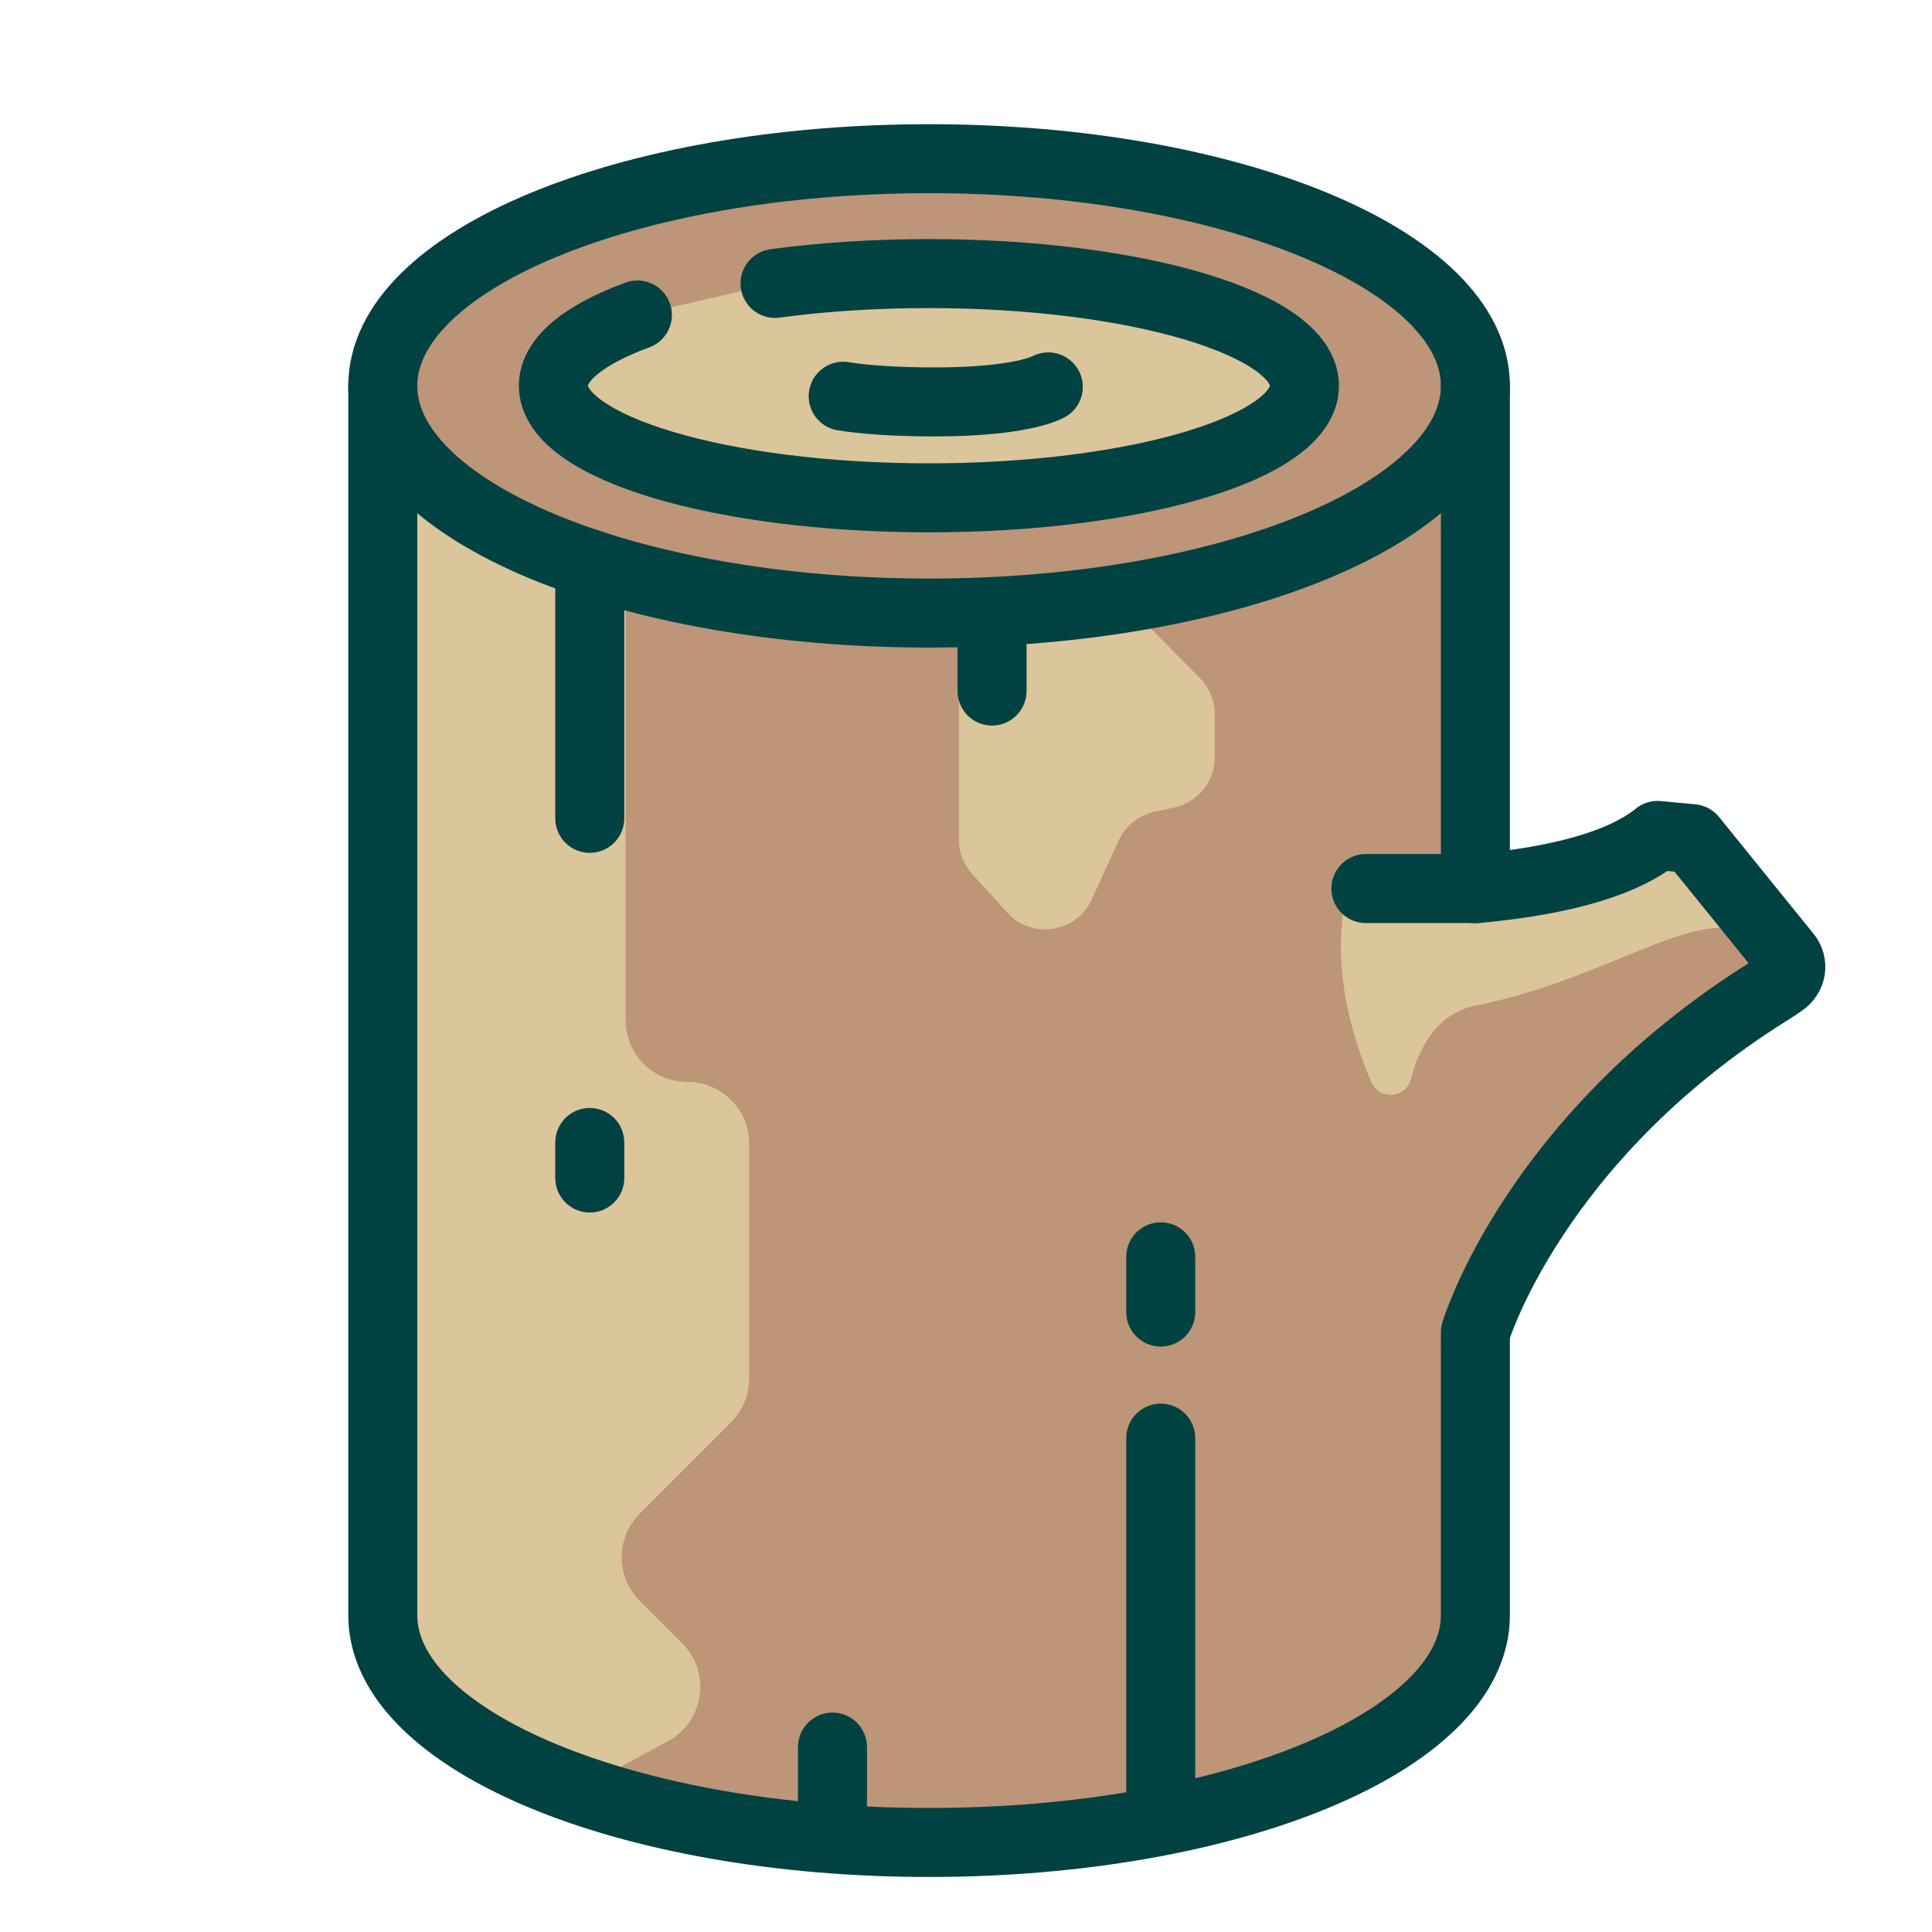
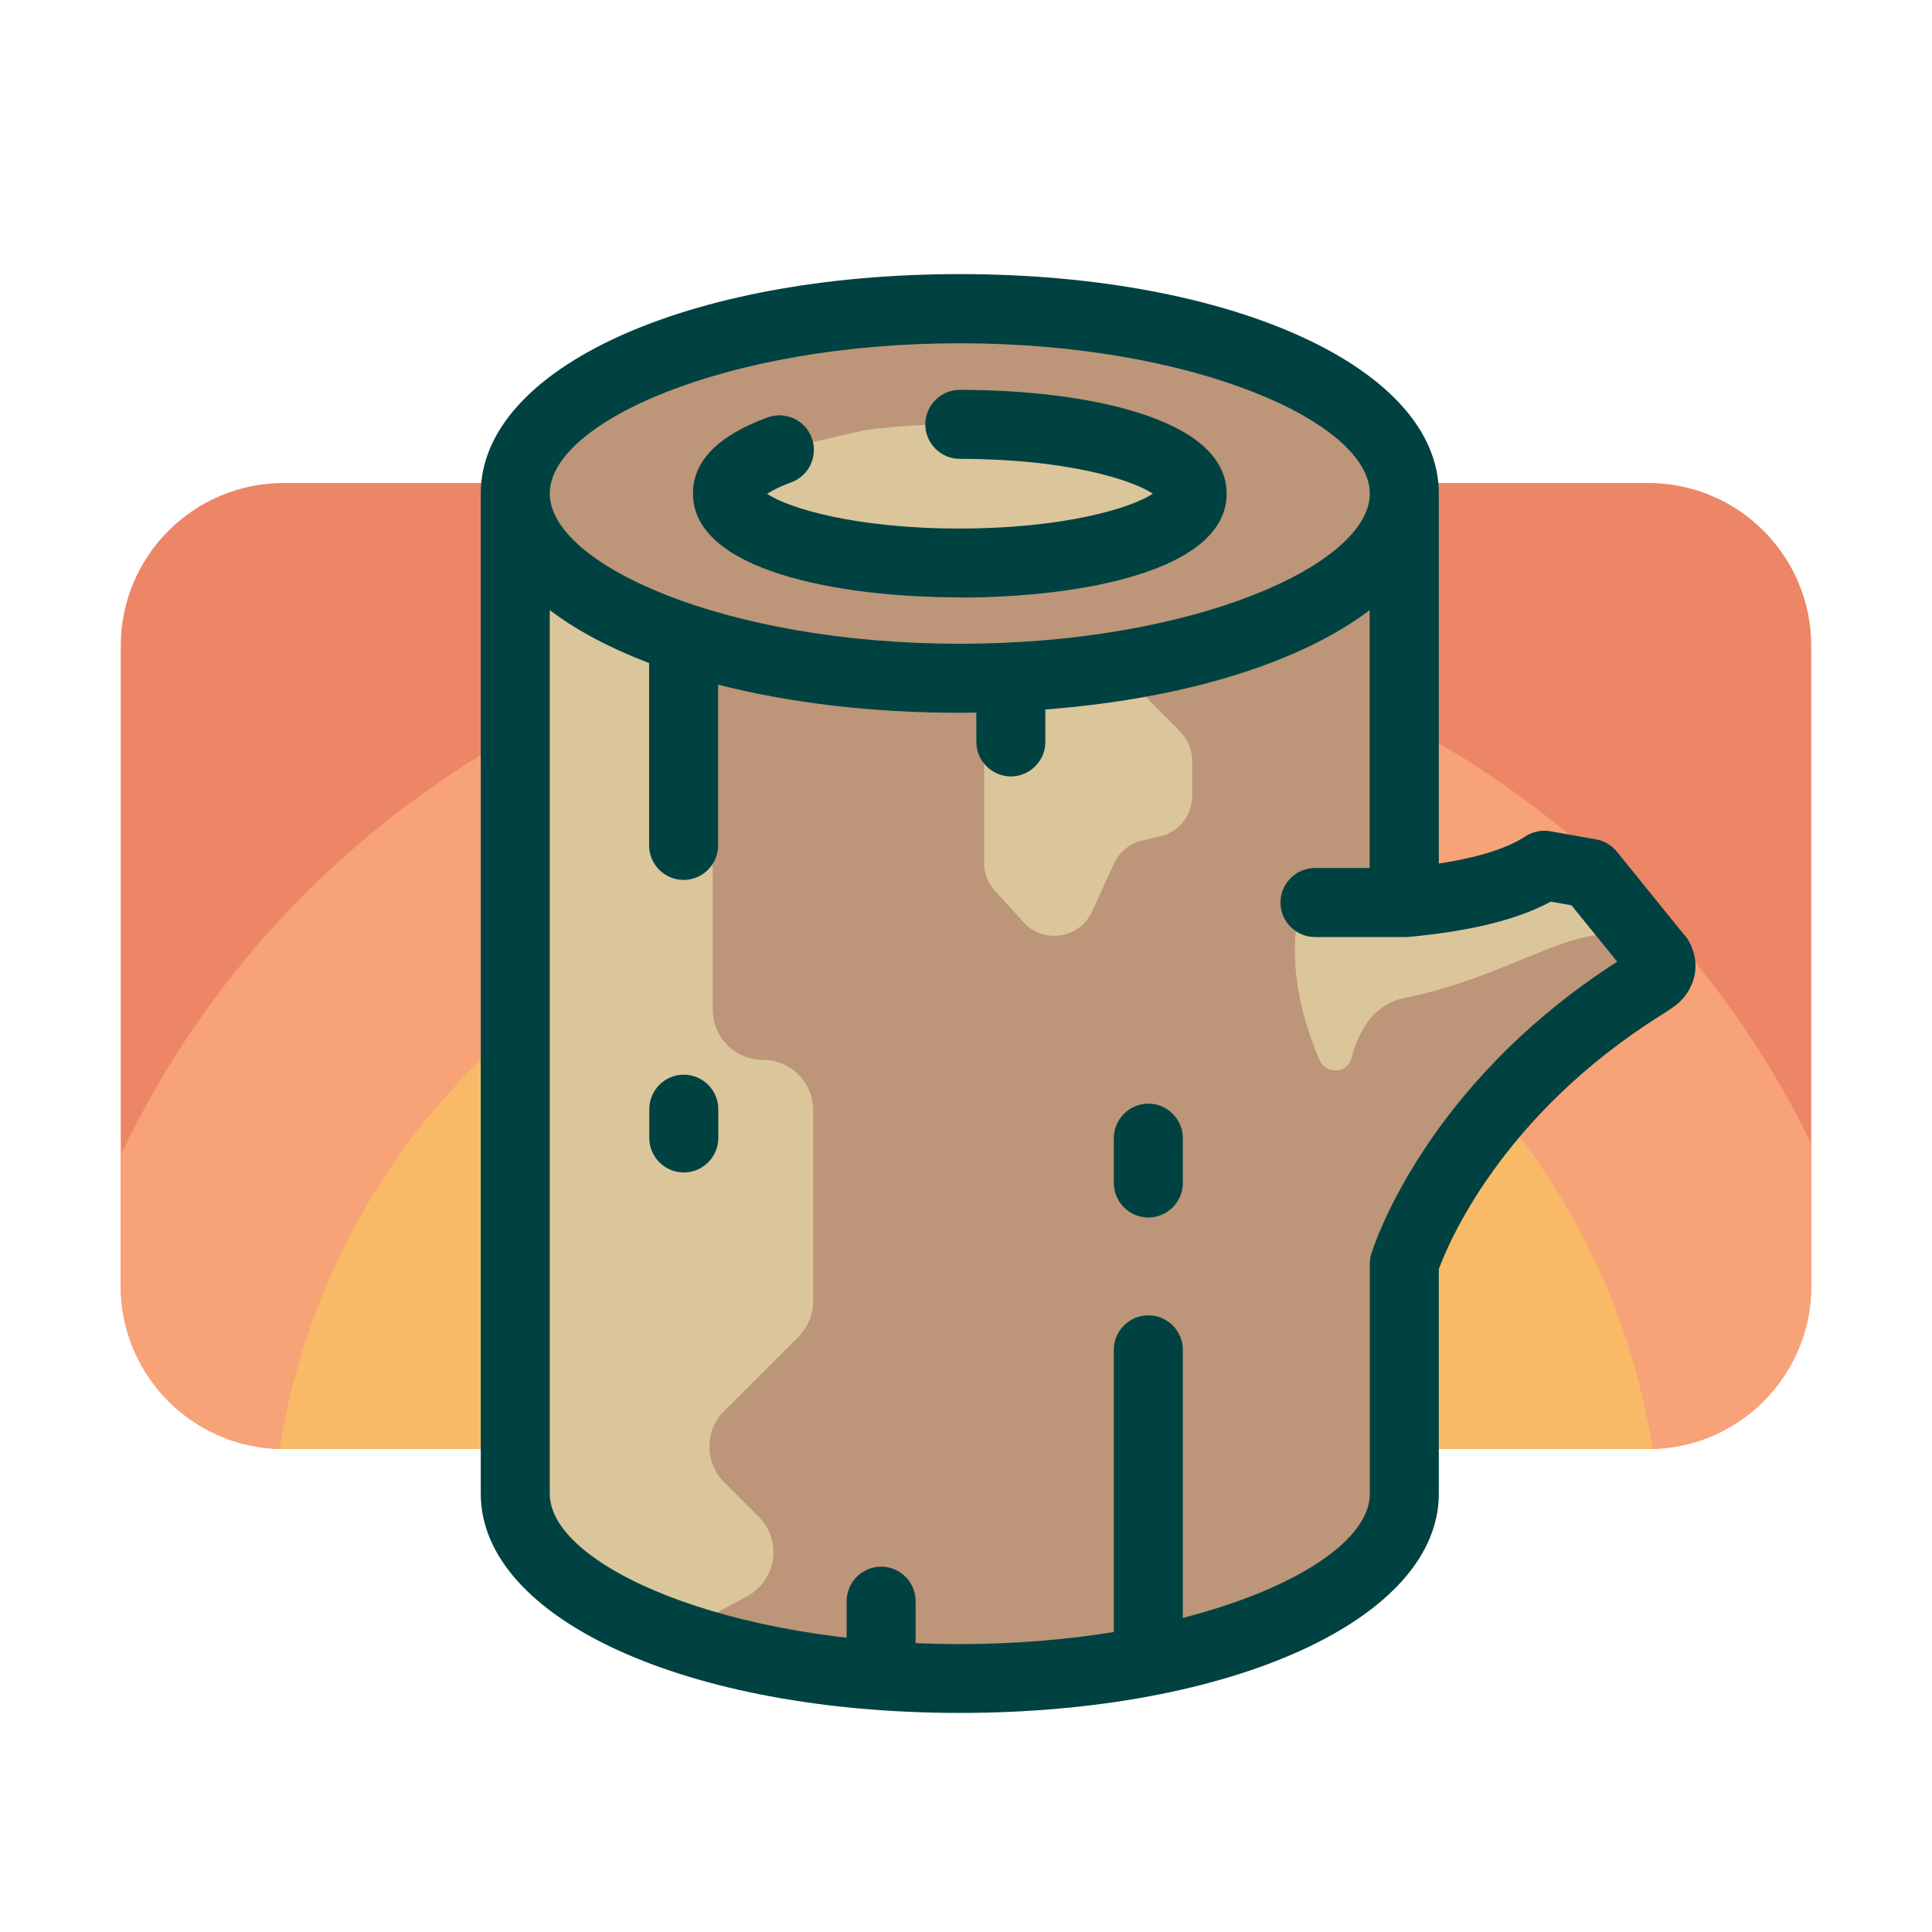
- <svg xmlns="http://www.w3.org/2000/svg" id="flatten_icons" data-name="flatten icons" viewBox="0 0 112 112">
+ <svg xmlns="http://www.w3.org/2000/svg" id="flatten_icons" viewBox="0 0 112 112">
  <defs>
-     <style>.cls-2{fill:none}.cls-3,.cls-4{stroke-width:0}.cls-2{stroke:#004241;stroke-linecap:round;stroke-linejoin:round;stroke-width:4px}.cls-3{fill:#dbc59b}.cls-4{fill:#bd9578}</style>
+     <style>
+       .cls-1 {
+         fill: none;
+       }
+ 
+       .cls-2 {
+         fill: #f9ba67;
+       }
+ 
+       .cls-3 {
+         fill: #bd9578;
+       }
+ 
+       .cls-4 {
+         fill: #dbc59b;
+       }
+ 
+       .cls-5 {
+         fill: #ed8666;
+       }
+ 
+       .cls-6 {
+         fill: #004241;
+       }
+ 
+       .cls-7 {
+         fill: #f7a277;
+       }
+     </style>
  </defs>
-   <path d="M0 0h112v112H0z" style="fill:none;stroke-width:0" />
-   <path d="M22.19 22.37v71.27c0 7.27 14.18 13.17 31.67 13.17s31.67-5.89 31.67-13.17v-16.4s3.35-11.21 16.97-19.75c.29-.18.56-.36.82-.54.55-.38.66-1.07.25-1.57l-5.47-6.76-2.01-.19c-2.31 1.87-6.43 2.71-10.56 3.09V22.38" class="cls-3" />
-   <path d="m103.57 55.37-5.47-6.76c-.77-.09-1.2-.13-1.97-.22-2.3 1.89-6.44 2.74-10.59 3.12V22.37H36.27v36.77c0 1.98 1.6 3.58 3.58 3.58s3.58 1.6 3.58 3.58v13.62c0 .95-.38 1.86-1.05 2.53l-5.29 5.29c-1.4 1.4-1.4 3.67 0 5.06l2.46 2.46c1.69 1.69 1.28 4.54-.83 5.68l-5.16 2.79c5.5 1.91 12.58 3.07 20.31 3.07 17.49 0 31.67-5.9 31.67-13.17v-16.4s3.35-11.21 16.97-19.75c.29-.18.56-.36.82-.54.55-.38.66-1.07.25-1.57Z" class="cls-4" />
-   <path d="M81.77 62.59c-.29 1.1-1.82 1.19-2.27.14-1.03-2.39-2.04-5.75-1.7-9.24.65-6.6 4.55-.69 20.3-4.89 0 0 5.79 5.51 2.34 5.19s-7.92 3.1-14.91 4.51c-2.22.45-3.26 2.42-3.75 4.28ZM55.59 36.38v12.3c0 .74.27 1.45.77 1.99l2.03 2.23c1.43 1.58 4.01 1.18 4.9-.76l1.56-3.41c.39-.85 1.15-1.47 2.07-1.67l1.16-.25c1.36-.3 2.34-1.5 2.34-2.9V41.4c0-.78-.31-1.53-.85-2.08l-3.74-3.79" class="cls-3" />
-   <ellipse cx="53.86" cy="22.37" class="cls-4" rx="31.67" ry="13.17" />
-   <path d="M44.93 16.43c2.72-.37 5.74-.57 8.92-.57 12.02 0 21.77 2.91 21.77 6.5s-9.75 6.5-21.77 6.5-21.77-2.91-21.77-6.5c0-1.55 1.82-2.98 4.87-4.1" class="cls-3" />
-   <path d="M22.19 22.37v71.27c0 7.27 14.18 13.17 31.67 13.17s31.67-5.89 31.67-13.17v-16.4s3.35-11.21 16.97-19.75c.29-.18.56-.36.82-.54.55-.38.66-1.07.25-1.57l-5.47-6.76-2.01-.19c-2.31 1.87-6.43 2.71-10.56 3.09V22.38" class="cls-2" />
-   <ellipse cx="53.86" cy="22.37" class="cls-2" rx="31.67" ry="13.17" />
-   <path d="M34.19 32.69v14.75m0 18.79v2.06m33.1 15.08v21.26m0-28.57v-3.2m-9.78-32.8v-3.35m-9.25 67.92v-3.35m30.92-49.77h6.35m-40.6-35.08c2.72-.37 5.74-.57 8.92-.57 12.02 0 21.77 2.91 21.77 6.5s-9.75 6.5-21.77 6.5-21.77-2.91-21.77-6.5c0-1.55 1.82-2.98 4.87-4.1" class="cls-2" />
-   <path d="M48.88 22.97c1.22.2 3.11.33 5.24.33 3.67 0 5.76-.43 6.65-.87" class="cls-2" />
+   <rect class="cls-5" x="7" y="28" width="98" height="56" rx="9.45" ry="9.45" />
+   <path class="cls-7" d="M105,74.55v-8.26c-8.82-18.07-27.38-30.52-48.84-30.52S15.69,48.53,7,66.97v7.58c0,5.22,4.23,9.45,9.45,9.45h79.1c5.22,0,9.45-4.23,9.45-9.45Z" />
+   <path class="cls-2" d="M16.45,84h79.1c.08,0,.17-.01.25-.01-3.01-19.27-19.67-34.02-39.79-34.02s-36.79,14.75-39.79,34.02c.08,0,.16.01.23.01Z" />
+   <rect class="cls-1" width="112" height="112" />
+   <g>
+     <path class="cls-4" d="M29.87,28.61v57.99c0,5.92,11.54,10.71,25.77,10.71s25.77-4.8,25.77-10.71v-13.35s2.73-9.13,13.81-16.07c.23-.15.46-.29.67-.44.45-.31.53-.87.2-1.28l-4.45-5.5-1.63-.16c-1.88,1.52-5.23,2.21-8.59,2.51v-23.71" />
+     <path class="cls-3" d="M96.09,55.46l-4.45-5.5-1.61-.18c-1.87,1.54-5.24,2.23-8.62,2.54v-23.71h-40.09v29.92c0,1.61,1.3,2.91,2.91,2.91h0c1.61,0,2.91,1.3,2.91,2.91v11.08c0,.77-.31,1.51-.85,2.06l-4.31,4.31c-1.14,1.14-1.14,2.98,0,4.12l2,2c1.38,1.38,1.04,3.7-.67,4.62l-4.2,2.27c4.47,1.56,10.24,2.5,16.53,2.5,14.23,0,25.77-4.8,25.77-10.71v-13.35s2.73-9.13,13.81-16.07c.23-.15.46-.29.67-.44.45-.31.53-.87.2-1.28Z" />
+     <path class="cls-4" d="M78.35,61.34c-.23.89-1.48.97-1.85.12-.84-1.94-1.66-4.67-1.38-7.51.53-5.37,3.71-.56,16.51-3.98,0,0,4.71,4.49,1.9,4.22s-6.44,2.52-12.13,3.67c-1.81.36-2.66,1.97-3.05,3.49Z" />
+     <path class="cls-4" d="M57.05,40.01v10.01c0,.6.22,1.18.63,1.62l1.65,1.82c1.16,1.28,3.26.96,3.98-.62l1.27-2.78c.32-.69.94-1.19,1.68-1.35l.95-.21c1.11-.24,1.9-1.22,1.9-2.36v-2.04c0-.63-.25-1.24-.7-1.69l-3.04-3.08" />
+     <ellipse class="cls-3" cx="55.64" cy="28.61" rx="25.77" ry="10.71" />
+     <path class="cls-4" d="M50.12,24.94c1.68-.23,3.55-.35,5.52-.35,7.44,0,13.47,1.8,13.47,4.02s-6.03,4.02-13.47,4.02-13.47-1.8-13.47-4.02c0-.96,1.13-1.84,3.01-2.54" />
+     <g>
+       <path class="cls-6" d="M39.64,67.97c-1.1,0-2-.9-2-2v-1.67c0-1.1.9-2,2-2s2,.9,2,2v1.67c0,1.1-.9,2-2,2Z" />
+       <path class="cls-6" d="M66.57,70.58c-1.1,0-2-.9-2-2v-2.6c0-1.1.9-2,2-2s2,.9,2,2v2.6c0,1.1-.9,2-2,2Z" />
+       <path class="cls-6" d="M51.08,97.55c-1.1,0-2-.9-2-2v-2.73c0-1.1.9-2,2-2s2,.9,2,2v2.73c0,1.1-.9,2-2,2Z" />
+       <path class="cls-6" d="M97.64,54.2l-3.91-4.83c-.3-.37-.73-.63-1.2-.71l-2.66-.47c-.51-.09-1.02.02-1.45.3-.77.51-2.24,1.15-5.01,1.57v-21.46c0-7.25-11.94-12.71-27.77-12.71s-27.77,5.47-27.77,12.71v57.99c0,7.25,11.94,12.71,27.77,12.71s27.77-5.47,27.77-12.71v-13.02c.53-1.44,3.61-8.9,12.87-14.71.26-.16.51-.33.74-.49.67-.47,1.12-1.19,1.24-1.98.11-.78-.11-1.59-.62-2.21ZM55.64,19.9c13.6,0,23.77,4.6,23.77,8.71s-10.17,8.71-23.77,8.71-23.77-4.6-23.77-8.71,10.17-8.71,23.77-8.71ZM79.47,72.77c-.04.16-.06.32-.06.48v13.35c0,2.65-4.21,5.49-10.84,7.19v-15.54c0-1.1-.9-2-2-2s-2,.9-2,2v16.36c-2.73.44-5.73.7-8.93.7-13.6,0-23.77-4.6-23.77-8.71v-51.23c1.54,1.17,3.49,2.2,5.76,3.07v10.57c0,1.1.9,2,2,2s2-.9,2-2v-9.32c4.06,1.04,8.82,1.63,14,1.63.33,0,.65,0,.97-.01v1.7c0,1.1.9,2,2,2s2-.9,2-2v-1.88c8.11-.62,14.81-2.73,18.8-5.76v14.95h-3.17c-1.1,0-2,.9-2,2s.9,2,2,2h5.17s.06,0,.1,0c.03,0,.06,0,.09,0,3.63-.33,6.36-1,8.31-2.05l1.2.21,2.65,3.27c-11.42,7.34-14.25,16.92-14.28,17.02Z" />
+       <path class="cls-6" d="M55.64,34.63c-7.14,0-15.47-1.58-15.47-6.02,0-1.87,1.45-3.36,4.32-4.41,1.04-.38,2.19.15,2.57,1.19.38,1.04-.15,2.19-1.19,2.57-.68.25-1.13.49-1.4.67,1.24.83,5.11,2.01,11.17,2.01s9.97-1.2,11.19-2.02c-1.22-.83-5.1-2.02-11.19-2.02-1.1,0-2-.9-2-2s.9-2,2-2c7.14,0,15.47,1.58,15.47,6.02s-8.33,6.02-15.47,6.02ZM67.18,28.93h.01-.01Z" />
+     </g>
+   </g>
</svg>
